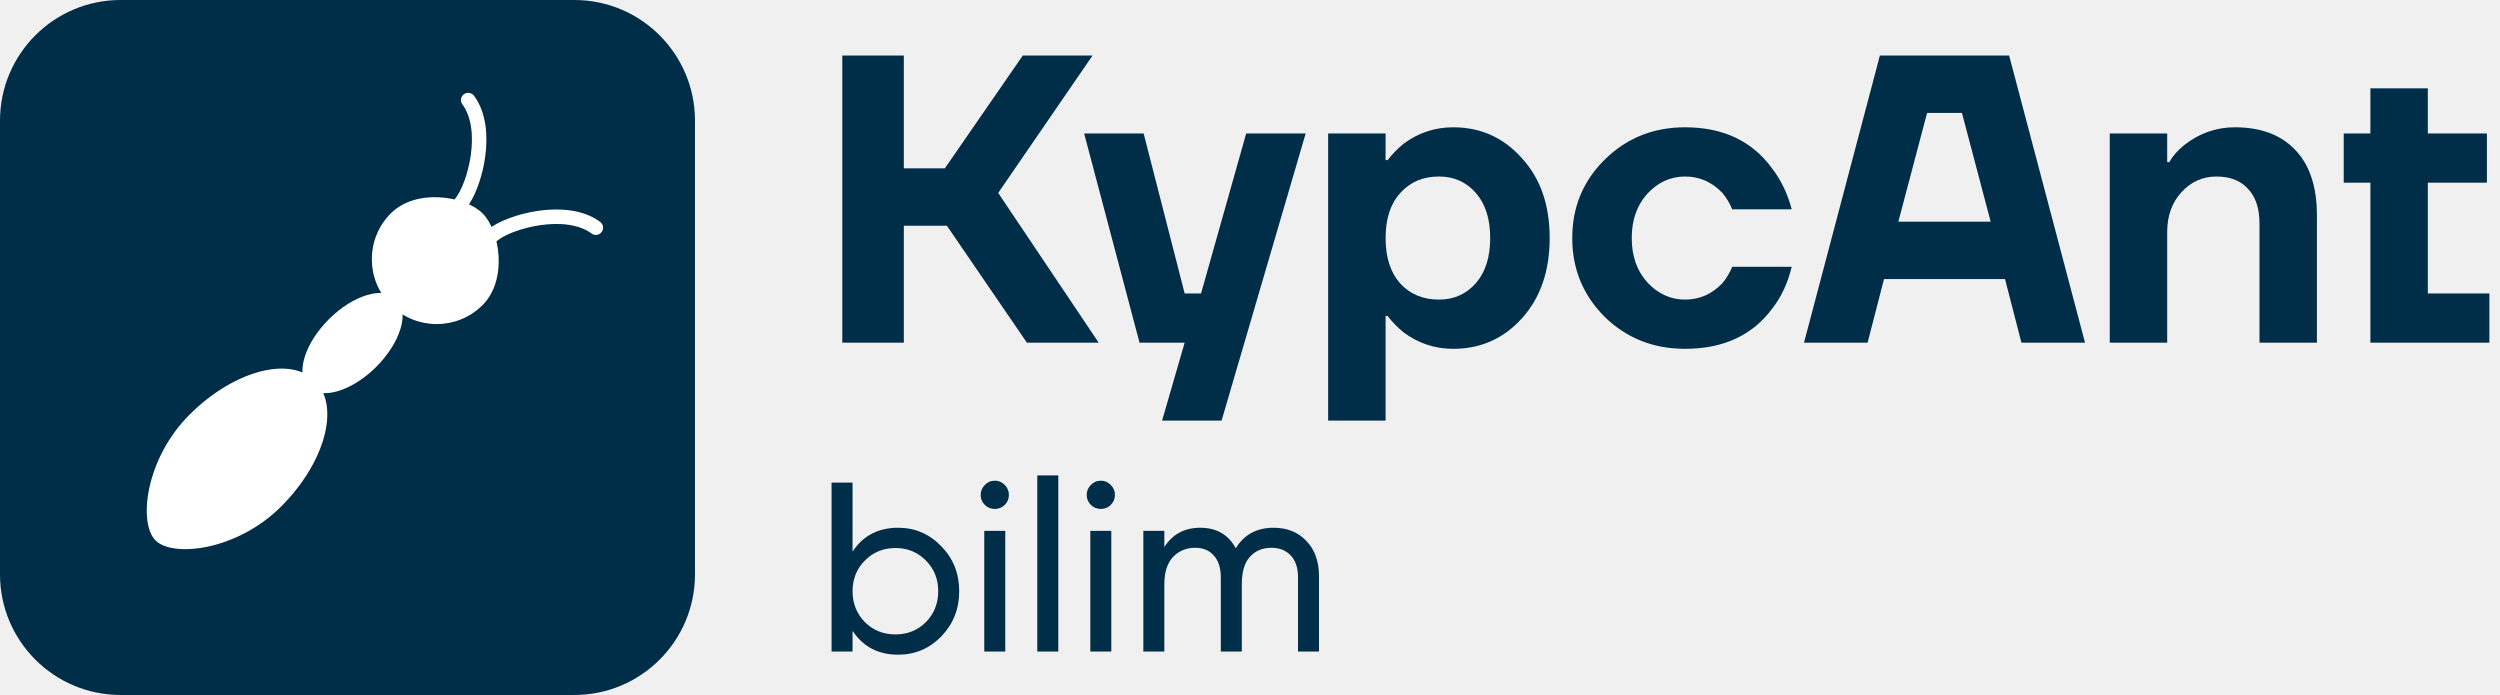
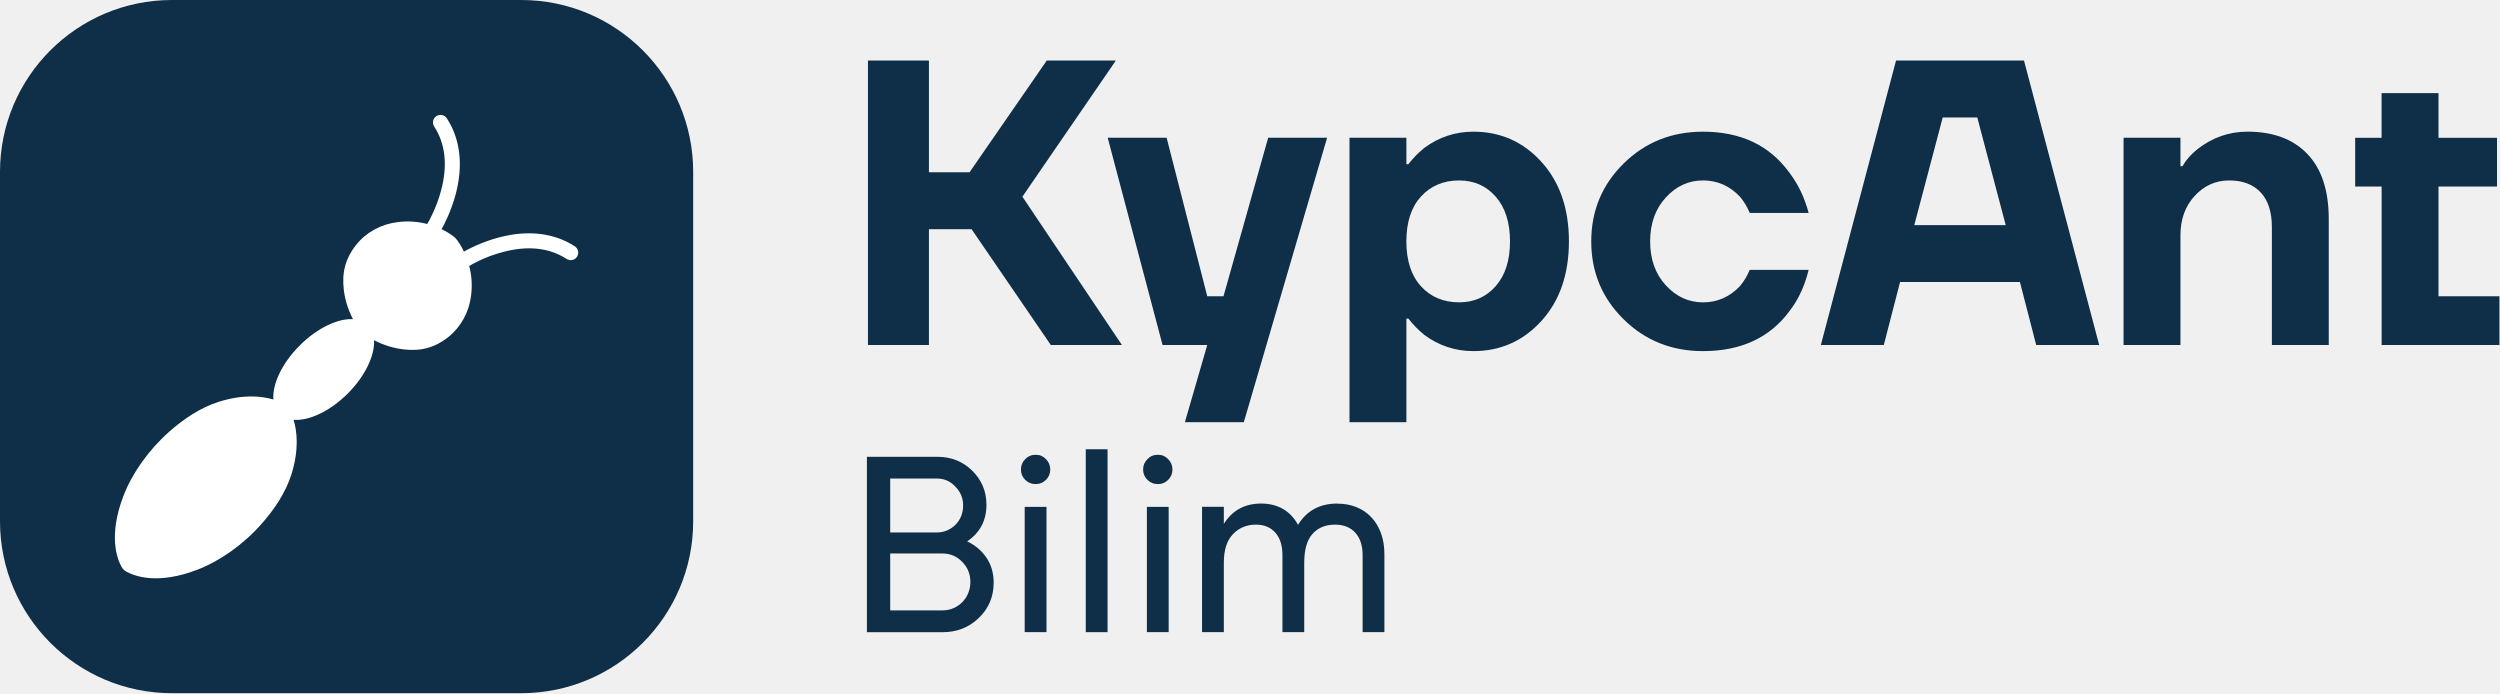
- <svg xmlns="http://www.w3.org/2000/svg" width="518" height="144" viewBox="0 0 518 144" fill="none">
-   <path d="M174.525 71V11.5H187.275V34.875H195.775L211.925 11.5H226.375L206.825 39.975L227.65 71H212.775L196.2 46.775H187.275V71H174.525ZM224.635 27.65H236.96L245.46 60.8H248.86L258.21 27.65H270.535L253.11 87.15H240.785L245.46 71H236.11L224.635 27.65ZM275.194 87.15V27.65H287.094V33.175H287.519C288.425 31.985 289.53 30.852 290.834 29.775C293.894 27.508 297.322 26.375 301.119 26.375C306.785 26.375 311.517 28.5 315.314 32.75C319.167 36.943 321.094 42.468 321.094 49.325C321.094 56.182 319.167 61.735 315.314 65.985C311.517 70.178 306.785 72.275 301.119 72.275C297.322 72.275 293.894 71.142 290.834 68.875C289.53 67.798 288.425 66.665 287.519 65.475H287.094V87.15H275.194ZM290.154 39.975C288.114 42.185 287.094 45.302 287.094 49.325C287.094 53.348 288.114 56.493 290.154 58.76C292.194 60.97 294.857 62.075 298.144 62.075C301.26 62.075 303.81 60.942 305.794 58.675C307.777 56.408 308.769 53.292 308.769 49.325C308.769 45.358 307.777 42.242 305.794 39.975C303.81 37.708 301.26 36.575 298.144 36.575C294.857 36.575 292.194 37.708 290.154 39.975ZM332.484 65.645C328.007 61.168 325.769 55.728 325.769 49.325C325.769 42.922 328.007 37.51 332.484 33.09C337.017 28.613 342.57 26.375 349.144 26.375C357.02 26.375 363.027 29.208 367.164 34.875C369.034 37.312 370.394 40.145 371.244 43.375H358.919C358.409 42.128 357.729 40.995 356.879 39.975C354.725 37.708 352.147 36.575 349.144 36.575C346.14 36.575 343.534 37.765 341.324 40.145C339.17 42.525 338.094 45.585 338.094 49.325C338.094 53.065 339.17 56.125 341.324 58.505C343.534 60.885 346.14 62.075 349.144 62.075C352.147 62.075 354.725 60.942 356.879 58.675C357.729 57.655 358.409 56.522 358.919 55.275H371.244C370.45 58.562 369.147 61.395 367.334 63.775C363.197 69.442 357.134 72.275 349.144 72.275C342.57 72.275 337.017 70.065 332.484 65.645ZM373.79 71L389.515 11.5H416.29L432.015 71H418.84L415.44 57.825H390.365L386.965 71H373.79ZM393.34 45.925H412.465L406.515 23.4H399.29L393.34 45.925ZM437.142 71V27.65H449.042V33.6H449.467C450.203 32.297 451.252 31.107 452.612 30.03C455.728 27.593 459.213 26.375 463.067 26.375C468.45 26.375 472.615 27.933 475.562 31.05C478.565 34.167 480.067 38.7 480.067 44.65V71H468.167V46.35C468.167 43.177 467.373 40.768 465.787 39.125C464.257 37.425 462.075 36.575 459.242 36.575C456.408 36.575 454 37.652 452.017 39.805C450.033 41.958 449.042 44.707 449.042 48.05V71H437.142ZM485.622 37.85V27.65H491.147V18.3H503.047V27.65H515.287V37.85H503.047V60.8H515.797V71H491.147V37.85H485.622Z" fill="#002E48" />
-   <rect width="144" height="144" rx="25" fill="#002E48" />
-   <ellipse cx="12.928" cy="6.957" rx="12.928" ry="6.957" transform="matrix(-0.707107 0.707107 0.707107 0.707107 77.2676 57.0234)" fill="white" />
-   <path d="M99.986 63.214C94.737 68.463 86.228 68.463 80.979 63.214C75.73 57.965 75.73 49.456 80.979 44.207C86.228 38.958 96.376 40.597 99.986 44.207C103.596 47.817 105.235 57.965 99.986 63.214Z" fill="white" />
-   <path d="M39.247 85.941C48.376 76.813 60.03 73.668 65.279 78.917C70.528 84.165 67.383 95.82 58.255 104.948C49.126 114.077 35.833 115.583 32.223 111.973C28.613 108.363 30.119 95.069 39.247 85.941Z" fill="white" />
-   <path d="M102.081 48.72C105.487 45.854 117.318 42.621 123.456 47.175" stroke="white" stroke-width="3" stroke-linecap="round" />
-   <path d="M95.468 42.111C98.334 38.705 101.566 26.873 97.013 20.735" stroke="white" stroke-width="3" stroke-linecap="round" />
-   <path d="M186.1 109.35C189.6 109.35 192.583 110.633 195.05 113.2C197.517 115.733 198.75 118.833 198.75 122.5C198.75 126.167 197.517 129.283 195.05 131.85C192.583 134.383 189.6 135.65 186.1 135.65C181.967 135.65 178.817 134 176.65 130.7V135H172.3V100H176.65V114.3C178.817 111 181.967 109.35 186.1 109.35ZM185.55 131.45C188.05 131.45 190.15 130.6 191.85 128.9C193.55 127.167 194.4 125.033 194.4 122.5C194.4 119.967 193.55 117.85 191.85 116.15C190.15 114.417 188.05 113.55 185.55 113.55C183.017 113.55 180.9 114.417 179.2 116.15C177.5 117.85 176.65 119.967 176.65 122.5C176.65 125.033 177.5 127.167 179.2 128.9C180.9 130.6 183.017 131.45 185.55 131.45ZM206.141 105.45C205.307 105.45 204.607 105.167 204.041 104.6C203.474 104.033 203.191 103.35 203.191 102.55C203.191 101.75 203.474 101.067 204.041 100.5C204.607 99.9 205.307 99.6 206.141 99.6C206.941 99.6 207.624 99.9 208.191 100.5C208.757 101.067 209.041 101.75 209.041 102.55C209.041 103.35 208.757 104.033 208.191 104.6C207.624 105.167 206.941 105.45 206.141 105.45ZM203.941 135V110H208.291V135H203.941ZM214.927 135V98.5H219.277V135H214.927ZM228.113 105.45C227.28 105.45 226.58 105.167 226.013 104.6C225.447 104.033 225.163 103.35 225.163 102.55C225.163 101.75 225.447 101.067 226.013 100.5C226.58 99.9 227.28 99.6 228.113 99.6C228.913 99.6 229.597 99.9 230.163 100.5C230.73 101.067 231.013 101.75 231.013 102.55C231.013 103.35 230.73 104.033 230.163 104.6C229.597 105.167 228.913 105.45 228.113 105.45ZM225.913 135V110H230.263V135H225.913ZM263.9 109.35C266.7 109.35 268.966 110.267 270.7 112.1C272.433 113.9 273.3 116.35 273.3 119.45V135H268.95V119.6C268.95 117.667 268.45 116.167 267.45 115.1C266.45 114.033 265.116 113.5 263.45 113.5C261.583 113.5 260.083 114.133 258.95 115.4C257.85 116.633 257.3 118.533 257.3 121.1V135H252.95V119.6C252.95 117.667 252.466 116.167 251.5 115.1C250.566 114.033 249.283 113.5 247.65 113.5C245.816 113.5 244.283 114.133 243.05 115.4C241.85 116.667 241.25 118.567 241.25 121.1V135H236.9V110H241.25V113.35C242.95 110.683 245.433 109.35 248.7 109.35C252.066 109.35 254.516 110.767 256.05 113.6C257.783 110.767 260.4 109.35 263.9 109.35Z" fill="#002E48" />
+ <svg xmlns="http://www.w3.org/2000/svg" width="880" height="244" viewBox="0 0 880 244" fill="none">
+   <g clip-path="url(#clip0_4282_707)">
+     <path d="M183.47 0H60.53C27.1 0 0 27.1 0 60.53V183.47C0 216.9 27.1 244 60.53 244H183.47C216.9 244 244 216.9 244 183.47V60.53C244 27.1 216.9 0 183.47 0Z" fill="#0F2E47" />
+     <path d="M203.119 90.367C202.319 91.607 200.679 91.937 199.449 91.147C193.399 87.217 185.879 86.377 177.109 88.687C170.389 90.427 165.539 93.407 165.499 93.437C165.399 93.497 165.269 93.567 165.159 93.607C165.939 96.587 166.339 100.137 165.809 104.147C165.099 109.797 162.319 115.007 157.889 118.577C155.059 120.867 151.209 122.907 146.449 123.137C140.299 123.427 135.129 121.567 131.669 119.757C131.959 125.107 128.559 132.377 122.409 138.527C116.129 144.807 108.699 148.207 103.339 147.767C104.579 151.817 105.309 158.267 102.579 166.997C100.479 173.637 96.299 179.617 92.099 184.367C85.589 191.757 77.399 197.487 69.419 200.557C55.479 205.907 47.349 202.807 44.449 201.207C43.759 200.807 43.189 200.267 42.789 199.547C41.189 196.647 38.109 188.527 43.439 174.577C46.509 166.597 52.259 158.427 59.629 151.897C64.379 147.717 70.379 143.517 76.999 141.437C85.709 138.687 92.159 139.417 96.229 140.637C95.829 135.257 99.229 127.867 105.489 121.617C111.659 115.447 118.909 112.067 124.239 112.337C122.429 108.877 120.569 103.707 120.859 97.557C121.109 92.787 123.129 88.967 125.419 86.117C128.989 81.687 134.199 78.917 139.849 78.197C143.859 77.677 147.429 78.067 150.389 78.847C150.429 78.737 150.489 78.637 150.559 78.527C150.579 78.507 151.339 77.247 152.299 75.147C153.289 73.047 154.479 70.127 155.339 66.747C157.609 58.037 156.749 50.557 152.839 44.547C152.039 43.307 152.379 41.667 153.619 40.877C154.839 40.077 156.499 40.417 157.289 41.657C162.009 48.897 163.109 58.097 160.439 68.237C158.839 74.307 156.389 78.987 155.439 80.667C157.179 81.507 158.509 82.367 159.349 82.977C159.999 83.437 160.549 84.007 161.009 84.637C161.619 85.497 162.459 86.797 163.299 88.547C164.939 87.627 169.639 85.147 175.749 83.547C185.889 80.877 195.089 81.997 202.329 86.697C203.569 87.517 203.899 89.157 203.109 90.367H203.119Z" fill="white" />
+     <path d="M305.52 121.443V21.312H326.98V60.642H341.28L368.46 21.312H392.78L359.88 69.233L394.92 121.443H369.89L342 80.683H326.98V121.443H305.52Z" fill="#0F2E47" />
+     <path d="M389.91 48.494H410.65L424.95 104.274H430.67L446.4 48.494H467.14L437.82 148.614H417.08L424.95 121.434H409.22L389.91 48.484V48.494Z" fill="#0F2E47" />
+     <path d="M475.02 148.622V48.492H495.05V57.792H495.76C497.29 55.792 499.14 53.882 501.34 52.072C506.49 48.262 512.26 46.352 518.65 46.352C528.18 46.352 536.17 49.902 542.61 57.012C549.05 64.112 552.26 73.442 552.26 84.972C552.26 96.502 549.04 105.832 542.61 112.932C536.17 120.032 528.18 123.592 518.65 123.592C512.26 123.592 506.49 121.682 501.34 117.872C499.14 116.062 497.29 114.152 495.76 112.152H495.05V148.622H475.02ZM500.19 69.162C496.76 72.932 495.04 78.202 495.04 84.972C495.04 91.742 496.76 97.012 500.19 100.772C503.62 104.542 508.1 106.422 513.64 106.422C518.88 106.422 523.17 104.512 526.51 100.702C529.85 96.892 531.52 91.642 531.52 84.972C531.52 78.302 529.85 73.052 526.51 69.242C523.17 65.432 518.88 63.522 513.64 63.522C508.11 63.522 503.63 65.402 500.19 69.172V69.162Z" fill="#0F2E47" />
+     <path d="M571.489 112.362C563.909 104.882 560.119 95.752 560.119 84.972C560.119 74.192 563.909 65.072 571.489 57.582C579.069 50.102 588.389 46.352 599.449 46.352C612.699 46.352 622.809 51.122 629.769 60.652C632.919 64.752 635.209 69.522 636.639 74.952H615.899C615.039 72.852 613.899 70.952 612.469 69.232C608.839 65.422 604.509 63.512 599.449 63.512C594.389 63.512 590.029 65.512 586.359 69.522C582.689 73.522 580.849 78.672 580.849 84.972C580.849 91.272 582.679 96.412 586.359 100.422C590.029 104.422 594.389 106.432 599.449 106.432C604.509 106.432 608.839 104.522 612.469 100.712C613.899 98.992 615.039 97.092 615.899 94.992H636.639C635.299 100.522 633.109 105.292 630.059 109.292C623.099 118.832 612.899 123.592 599.449 123.592C588.389 123.592 579.069 119.852 571.489 112.362Z" fill="#0F2E47" />
+     <path d="M640.94 121.44L667.4 21.32H712.45L738.91 121.44H716.74L711.02 99.27H668.82L663.1 121.44H640.93H640.94ZM673.83 79.24H706.01L696 41.34H683.84L673.83 79.24Z" fill="#0F2E47" />
+     <path d="M747.49 121.444V48.494H767.52V58.504H768.23C769.47 56.314 771.23 54.304 773.52 52.494C778.76 48.394 784.63 46.344 791.11 46.344C800.17 46.344 807.2 48.964 812.21 54.214C817.22 59.464 819.72 67.084 819.72 77.104V121.444H799.7V79.964C799.7 74.624 798.39 70.544 795.77 67.734C793.15 64.924 789.45 63.514 784.69 63.514C779.93 63.514 775.87 65.324 772.53 68.954C769.19 72.574 767.52 77.204 767.52 82.824V121.444H747.49Z" fill="#0F2E47" />
+     <path d="M829.02 65.663V48.503H838.32V32.773H858.349V48.503H878.95V65.663H858.349V104.283H879.81V121.443H838.33V65.663H829.03H829.02Z" fill="#0F2E47" />
+     <path d="M340.44 190.559C343.28 191.909 345.55 193.829 347.24 196.329C348.93 198.819 349.77 201.739 349.77 205.089C349.77 210.019 348.03 214.159 344.56 217.509C341.08 220.859 336.84 222.529 331.84 222.529H305.15V160.789H329.9C334.79 160.789 338.89 162.409 342.19 165.649C345.55 168.949 347.23 172.949 347.23 177.659C347.23 183.199 344.97 187.499 340.45 190.559H340.44ZM313.35 168.459V187.419H329.84C331.13 187.419 332.34 187.169 333.46 186.669C334.58 186.169 335.55 185.499 336.37 184.679C337.19 183.849 337.84 182.859 338.31 181.709C338.78 180.559 339.02 179.299 339.02 177.939C339.02 175.339 338.11 173.129 336.28 171.289C334.52 169.399 332.37 168.449 329.84 168.449H313.35V168.459ZM331.78 214.849C333.19 214.849 334.48 214.589 335.66 214.059C336.84 213.529 337.87 212.829 338.75 211.939C339.63 211.059 340.32 209.999 340.82 208.769C341.32 207.529 341.57 206.209 341.57 204.799C341.57 202.039 340.6 199.679 338.66 197.739C336.78 195.799 334.48 194.829 331.78 194.829H313.35V214.849H331.78Z" fill="#0F2E47" />
+     <path d="M364.571 170.398C363.101 170.398 361.871 169.898 360.871 168.898C359.871 167.898 359.371 166.698 359.371 165.278C359.371 163.858 359.871 162.648 360.871 161.618C361.871 160.588 363.101 160.078 364.571 160.078C366.041 160.078 367.181 160.588 368.191 161.618C369.191 162.648 369.691 163.868 369.691 165.278C369.691 166.688 369.191 167.898 368.191 168.898C367.191 169.898 365.991 170.398 364.571 170.398ZM360.691 222.518V178.418H368.361V222.518H360.691Z" fill="#0F2E47" />
+     <path d="M382.189 222.521V158.141H389.859V222.521H382.189Z" fill="#0F2E47" />
+     <path d="M407.581 170.398C406.111 170.398 404.881 169.898 403.881 168.898C402.881 167.898 402.381 166.698 402.381 165.278C402.381 163.858 402.881 162.648 403.881 161.618C404.881 160.588 406.111 160.078 407.581 160.078C409.051 160.078 410.191 160.588 411.201 161.618C412.201 162.648 412.701 163.868 412.701 165.278C412.701 166.688 412.201 167.898 411.201 168.898C410.201 169.898 409.001 170.398 407.581 170.398ZM403.701 222.518V178.418H411.371V222.518H403.701Z" fill="#0F2E47" />
+     <path d="M470.721 177.28C473.191 177.28 475.441 177.69 477.471 178.51C479.501 179.33 481.251 180.52 482.721 182.08C484.191 183.64 485.321 185.52 486.121 187.72C486.911 189.92 487.311 192.38 487.311 195.08V222.51H479.641V195.41C479.641 192.01 478.771 189.37 477.041 187.49C475.311 185.61 472.941 184.67 469.941 184.67C466.591 184.67 463.941 185.76 462.001 187.93C460.061 190.1 459.091 193.47 459.091 198.05V222.51H451.421V195.41C451.421 192.01 450.581 189.37 448.911 187.49C447.231 185.61 444.961 184.67 442.081 184.67C438.851 184.67 436.161 185.78 434.011 188.01C431.861 190.24 430.791 193.58 430.791 198.04V222.5H423.121V178.4H430.791V184.39C433.791 179.63 438.171 177.25 443.931 177.25C449.691 177.25 454.191 179.75 456.901 184.75C459.961 179.75 464.571 177.25 470.751 177.25L470.721 177.28Z" fill="#0F2E47" />
+   </g>
+   <defs>
+     <clipPath id="clip0_4282_707">
+       <rect width="879.8" height="244" fill="white" />
+     </clipPath>
+   </defs>
</svg>
